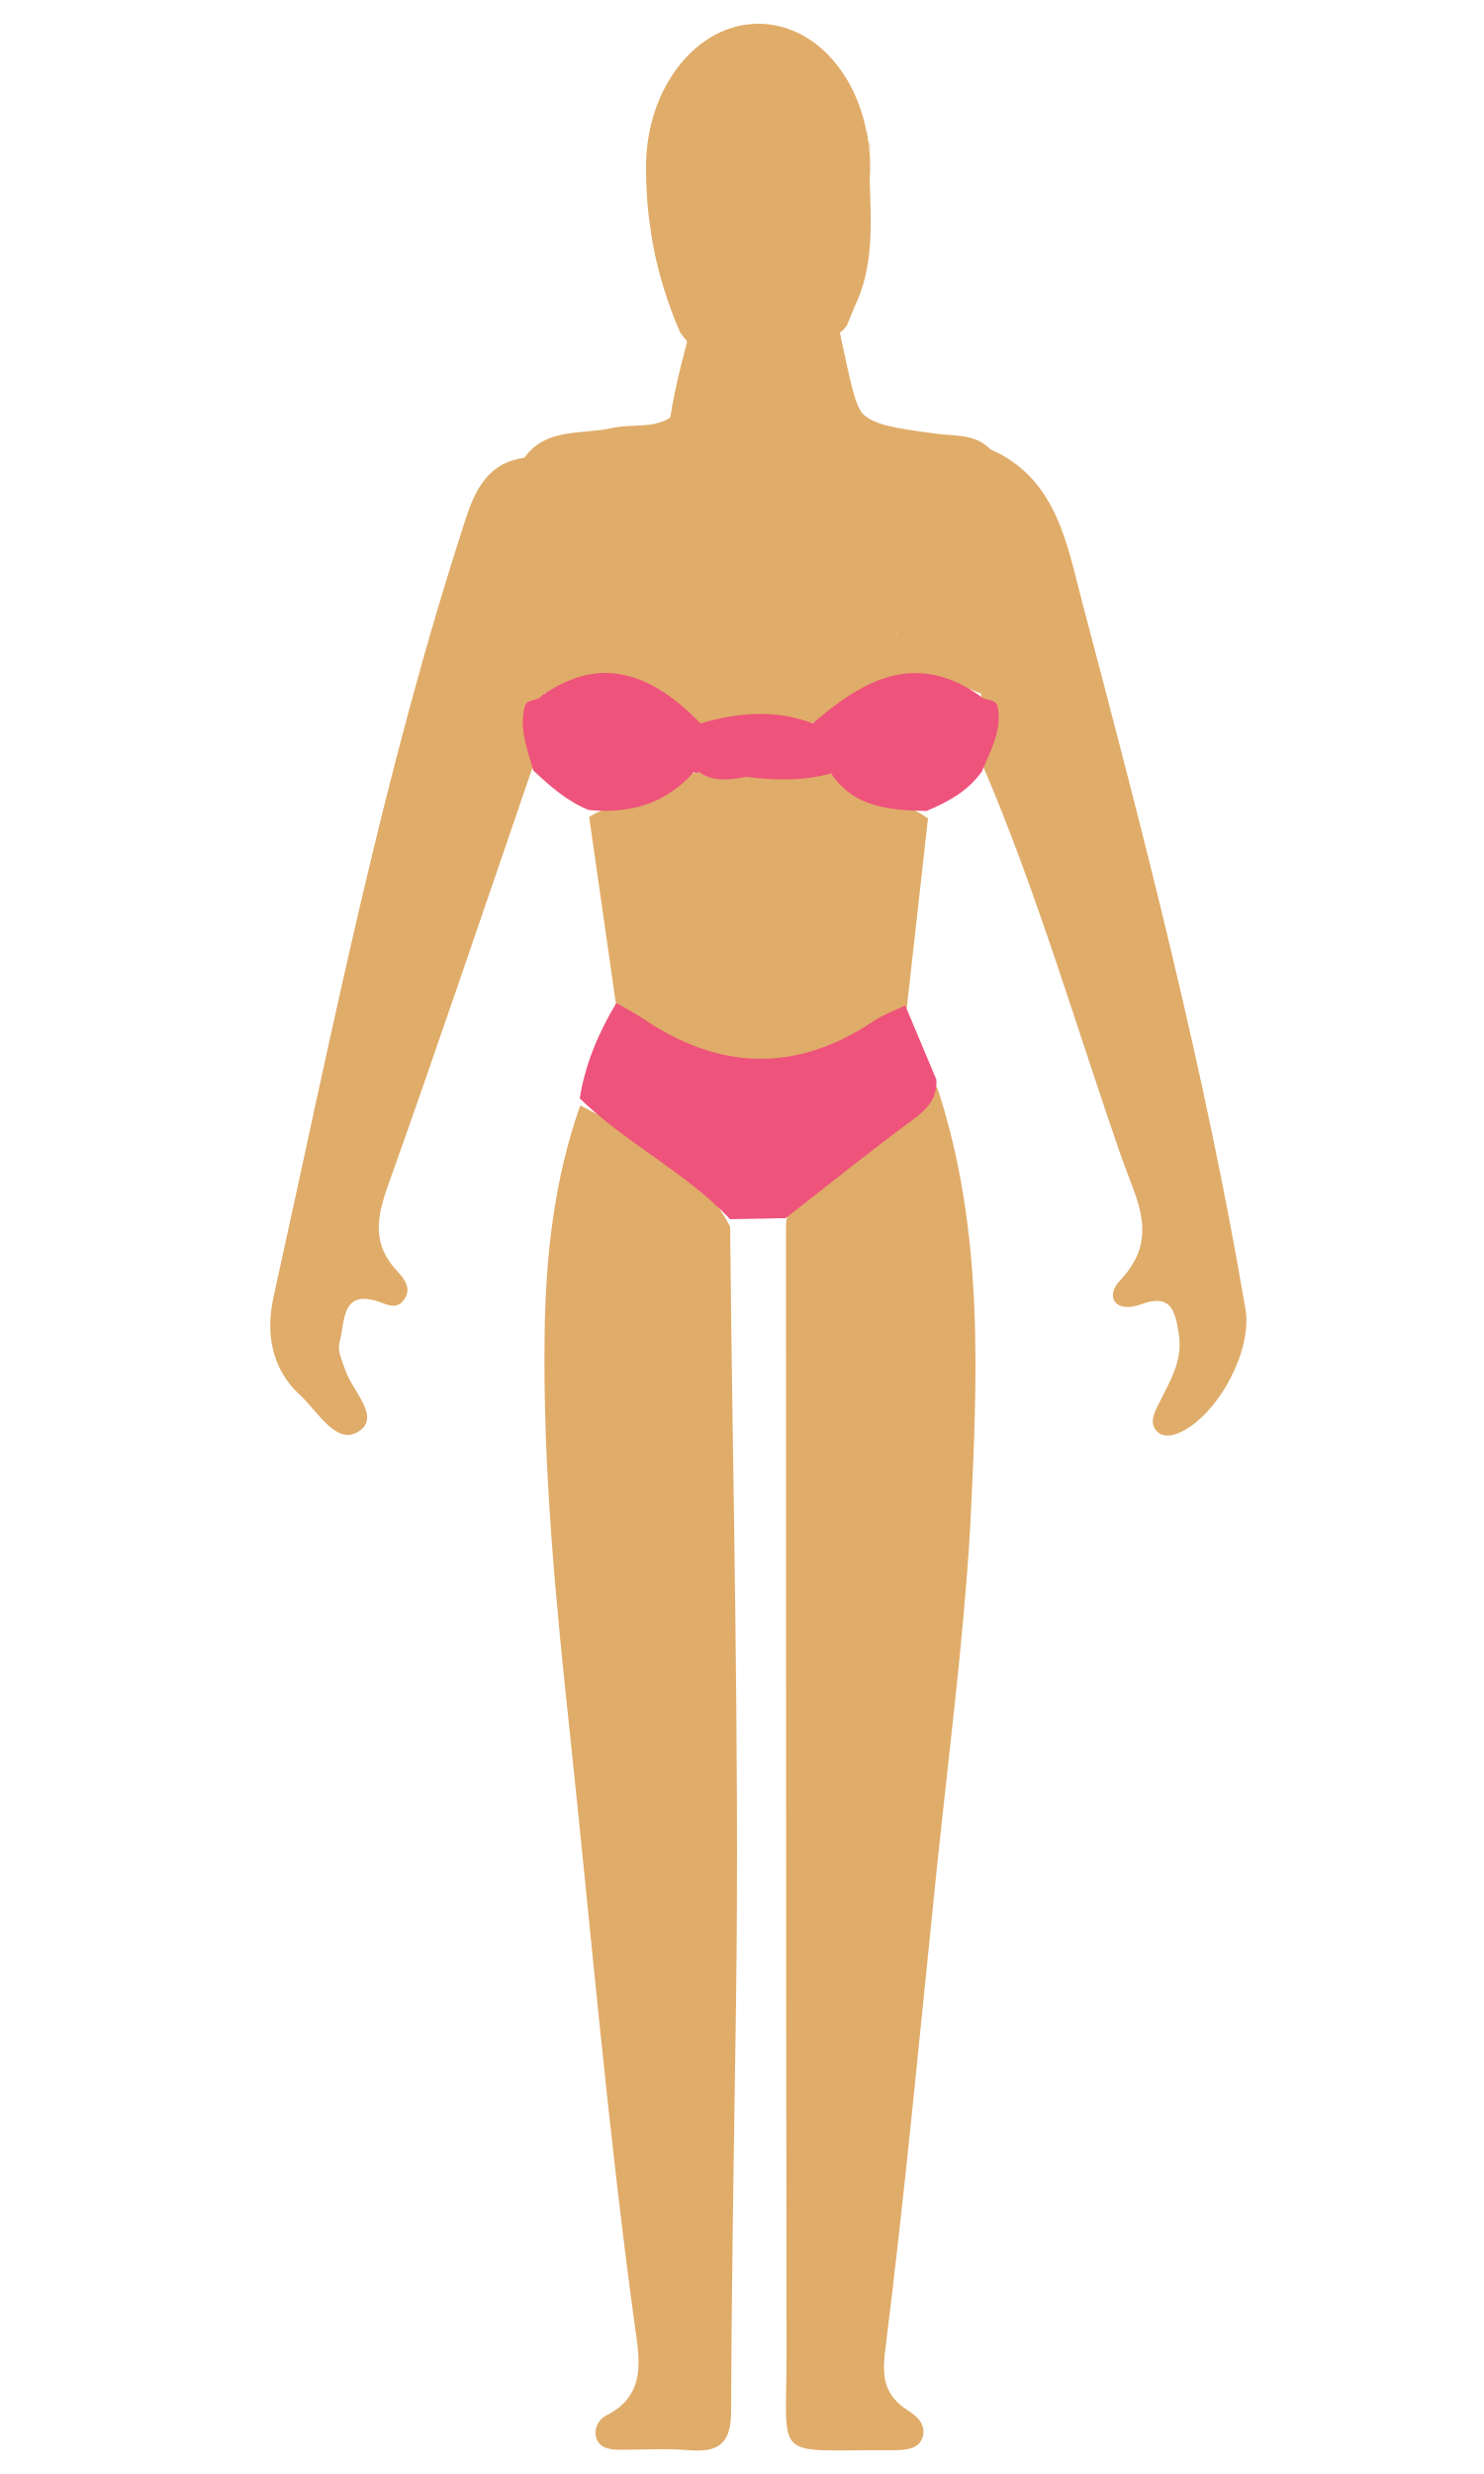
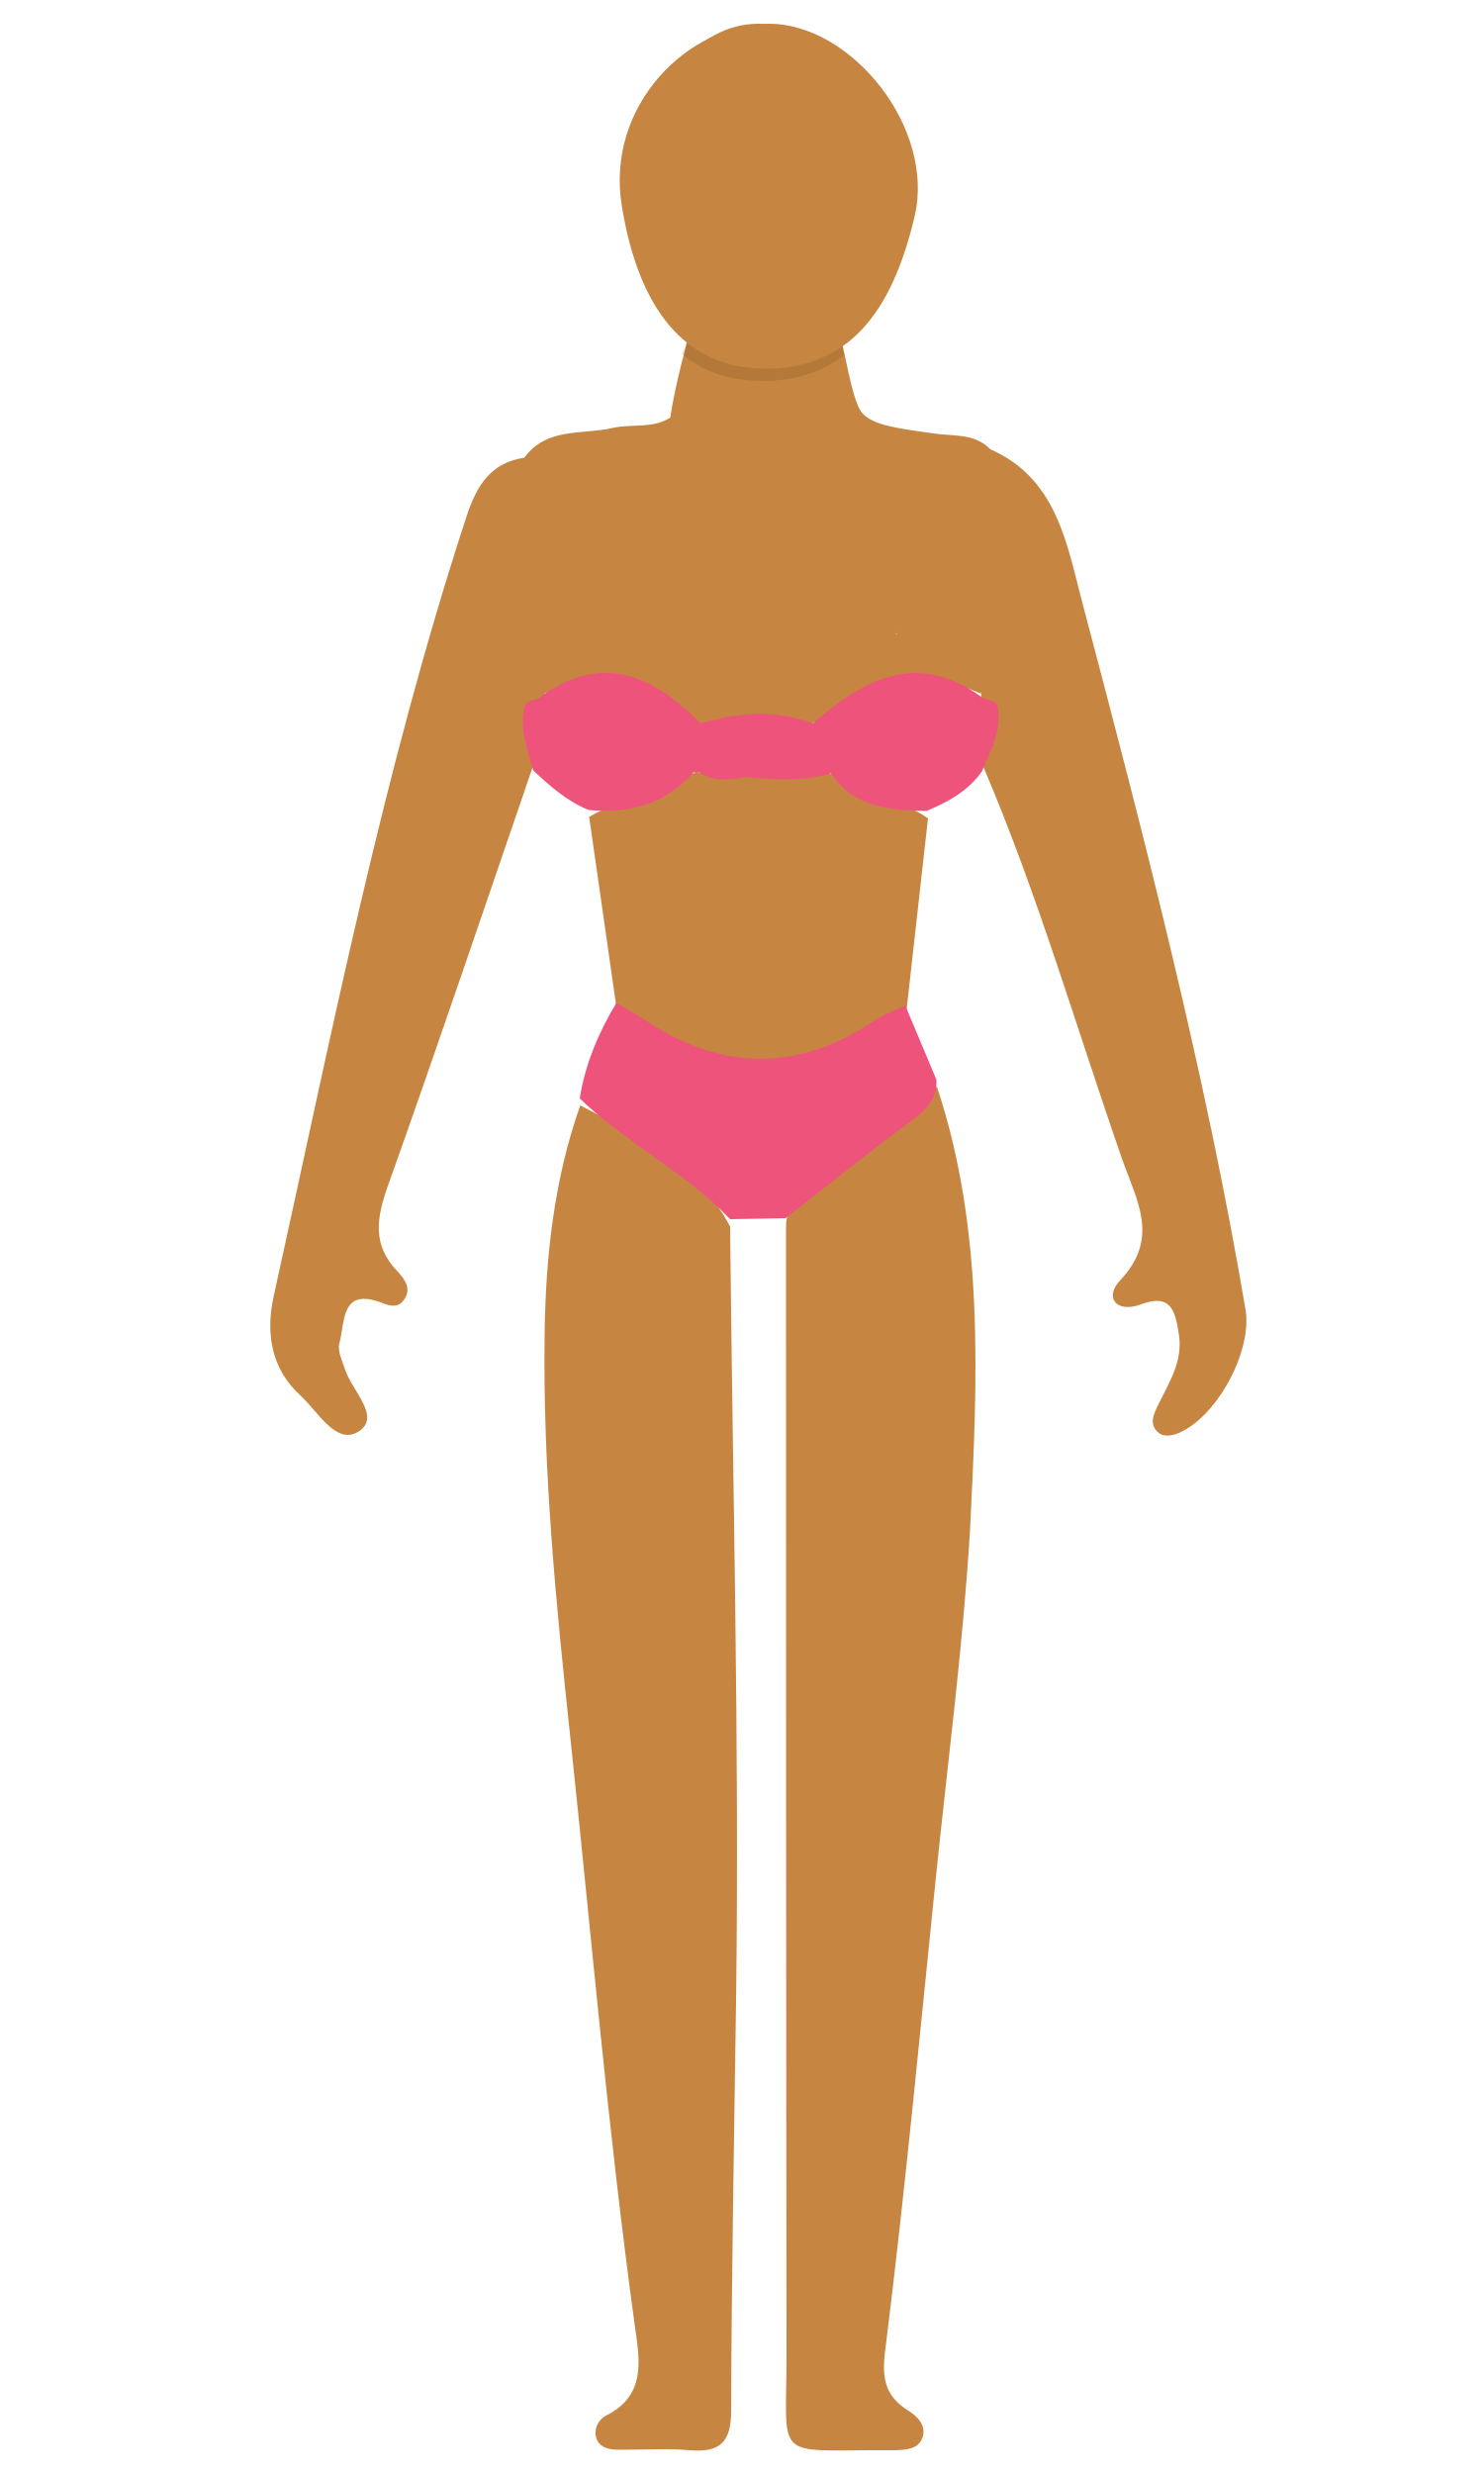
<svg xmlns="http://www.w3.org/2000/svg" version="1.1" id="Layer_1" x="0px" y="0px" viewBox="0 0 300 500" style="enable-background:new 0 0 300 500;" xml:space="preserve">
  <style type="text/css">
- 	.st0{fill:#E0AC69;}
+ 	.st0{fill:#C68642;}
	.st1{fill:#EE537B;}
+ 	.st2{opacity:0.14;fill:#422200;}
</style>
  <path id="path2000" class="st0" d="M153.3,4.8c-12.5,0-22.7,13-22.7,28.9V34c0,3.6,0.2,7.8,0.9,12.3c1.2,8.5,3.7,15.6,6,20.9  c0,0,0.5,0.7,0.6,0.8c0.1,0.2,0.4,0.5,0.7,0.8c0,0.1,0,0.2,0.1,0.3c-0.4,1.5-0.8,3-1.2,4.6c-0.9,3.7-1.7,7.3-2.2,10.7  c-3.6,2.3-7.8,1.2-11.7,2.1c-6.1,1.4-13.3-0.2-17.8,6c-6.9,1-9.7,5.8-11.7,11.9C77.4,156,67,209.2,55.3,262.1  c-1.6,7.3-0.5,14.5,5.4,19.9c3.6,3.3,7.3,10.2,11.8,7.3c4.6-2.9-1.3-8.2-2.7-12.4c-0.6-1.8-1.6-3.8-1.2-5.4  c1.2-4.3,0.2-11.4,8.6-8.2c1.5,0.6,3.1,1.1,4.3-0.4c1.9-2.3,0.3-4.4-1.1-5.9c-5.2-5.4-4.3-10.8-2-17.3  c10.1-28.3,19.7-56.8,29.5-85.3c2.3-3.5,0.6-7,0-10.5c1.2-0.9,2-2.3,2.2-3.8c11.1-4,21.2-2.9,30,5.9c0.6,0.6,1.8,0.5,2.7,0.6  c7-0.8,14.1-1,21.2-0.3c10.8-5.9,21.6-12,34.3-6.1c0-0.1-0.1-0.3-0.1-0.4c0,0,0.1,0.1,0.1,0.1c0,0.1,0,0.2,0.1,0.4c0,0-0.1,0-0.1,0  c0.1,0.6,0.2,1.1,0.2,1.8c0.4,0.2,0.8,0.5,1.2,0.7c0,0,0,0.1,0,0.1c0,0.5,0.1,1,0.3,1.5c-0.8,3.5-2.7,6.8-1.2,10.6  c11.1,26,18.9,53.1,28.2,79.7c2.9,8.1,7.4,15.6-0.5,24c-3.3,3.4-1,6.8,4.2,4.9c6.1-2.3,6.9,1.5,7.6,6c0.9,5.4-1.9,9.7-4.1,14.2  c-1,2-2.1,4.2,0.2,5.9c0.8,0.6,2.4,0.5,3.4,0.1c7.9-2.9,15.4-16.5,14-25.1c-8.2-48.3-20.5-95.6-33-142.9c-3.1-11.7-5.1-25.1-18.6-31  c-3.2-3.3-7.5-2.6-11.4-3.2c-8-1.1-12-1.7-14.3-3.9c-1.5-1.5-2.4-5.6-4.1-13.6c-0.3-1.2-0.4-1.9-0.6-2.9c0,0,0,0,0,0c0,0,0,0,0,0  c0-0.1,0-0.3,0-0.4c0,0.1,0,0.3,0.1,0.4c0.6-0.5,1-1,1.3-1.4c0.3-0.7,0.6-1.5,0.9-2.2c0.2-0.5,0.4-1,0.6-1.5c4-8.1,3.4-17.1,3.1-26  c0,0,0,0,0,0c0.1-0.8,0.1-1.5,0.1-2.3c0-1,0-2-0.1-2.9c-0.1-0.7-0.1-1.3-0.2-2c-0.1-0.4-0.2-0.9-0.2-1.3c-0.1-0.3-0.1-0.5-0.2-0.8  C172.8,14,163.9,4.8,153.3,4.8z M175.3,26.6c0.1,0.3,0.1,0.5,0.2,0.8c0,0.5,0.1,0.9,0.2,1.3c0.1,0.7,0.2,1.3,0.2,2  c0-0.5,0-0.9,0-1.4c-0.3-0.8-0.4-1.7-0.5-2.5C175.4,26.7,175.4,26.6,175.3,26.6z M181.3,127.9c0,0.1,0,0.1,0,0.2  c-0.1,0-0.2,0-0.2-0.1C181.2,128,181.3,128,181.3,127.9z M142,156.1c-1,0-1.9,0.1-2.8,0.5c-5.7,5.3-13.9,4.6-20.1,8.5  c1.9,13,3.7,26,5.6,39.1c16.8,18.6,41.5,18,58.5,0.5c1.5-13.1,2.9-26.2,4.4-39.3c-5.9-4.3-13.8-4.2-19.4-9  c-5.4-0.4-10.7,0.5-16.1,0.3C148.6,156.7,145.3,156.6,142,156.1z M189.4,219.6c-7.1,7.5-15.4,13.6-23.6,19.9  c-2.8,2.2-6.9,3.6-6.9,8.2c0,76.1,0,152.2,0.1,228.4c0,21.5-2.9,19,20.1,19.1c0.6,0,1.3,0,1.9,0c2.2-0.1,4.7-0.2,5.5-2.6  c0.8-2.5-1.1-4.3-2.9-5.4c-4.8-3.1-5.4-6.6-4.6-12.6c4-32,7-64.1,10.3-96.2c2.4-23.1,5.4-46.1,6.8-69.2  C197.6,279,199.1,248.8,189.4,219.6z M117.3,223.4c-5.3,15-7,30.6-7.2,46.2c-0.4,27.3,2.3,54.5,5.2,81.6c4.2,39.5,7.6,79.2,13,118.6  c0.9,6.6,2.6,14.1-5.6,18.3c-1.7,0.8-2.8,2.8-2.1,4.8c0.8,2,2.9,2.2,4.8,2.2c4.7,0,9.5-0.3,14.1,0.1c6.1,0.5,8.3-1.7,8.3-7.9  c0.1-27.7,0.6-55.3,1-82.9c0.7-52.2-0.7-104.4-1.2-156.5C141,235.3,129,229.5,117.3,223.4z" />
  <path id="path1970" class="st1" d="M122.8,136c-4.1-0.1-8.5,1.3-13.3,4.6c-0.8,1.2-2.8,0.5-3.4,2.1c-1.2,4.6,0.5,8.7,1.7,13  c3.4,3.2,6.8,6.2,11.2,8c8.3,0.8,15.5-1.2,21.2-7.6l0.6,0.1l0.6-0.1c0,0,0.1,0,0.1,0c0,0,0,0-0.1,0c3,2,6.2,1.5,9.4,0.9  c0,0-0.1,0-0.1,0c0,0,0,0,0.1,0c5.8,0.7,11.5,0.9,17.2-0.7c0,0,0,0,0,0c4.7,7,11.9,7.4,19.3,7.6c4.3-1.8,8.4-4,11.2-8  c1.7-4.2,4.1-8.2,3.2-13c-0.4-1.9-2.5-1.1-3.5-2.2c-13.1-9.3-23.7-3.3-33.9,5.5c0,0,0,0,0,0c-7.6-2.9-15.1-2.2-22.7,0  C135.9,140.3,129.7,136.2,122.8,136L122.8,136z M124.6,202.7c-3.6,6-6.3,12.3-7.4,19.3c9.4,9.1,21.4,14.9,30.4,24.4  c3.7-0.1,7.5-0.1,11.2-0.2c8.5-6.6,16.9-13.4,25.6-19.8c3-2.2,5.1-4.4,4.9-8.2c-2.1-5-4.2-10-6.3-15c-2.2,1.1-4.6,1.9-6.6,3.3  c-15.5,10.3-30.9,9.8-46.2-0.5C128.4,204.8,126.5,203.8,124.6,202.7L124.6,202.7z" />
+   <g>
+     <path class="st2" d="M137.8,71.5c4.3,3.6,9.7,5.5,16.2,5.5c6.8,0,12.3-1.8,16.7-5.3c-0.1-0.4-0.3-0.7-0.3-1   c-0.1-0.4-0.2-0.9-0.3-1.4l-31.3-0.2C138.5,70,138.2,70.8,137.8,71.5z" />
+     <path class="st0" d="M184.9,43.7c-4.7,20-13.7,30.8-30.2,30.8S129,62,125.7,41.6C122.4,21.4,139,4.8,155.5,4.8   S189.1,25.7,184.9,43.7z" />
+   </g>
</svg>
